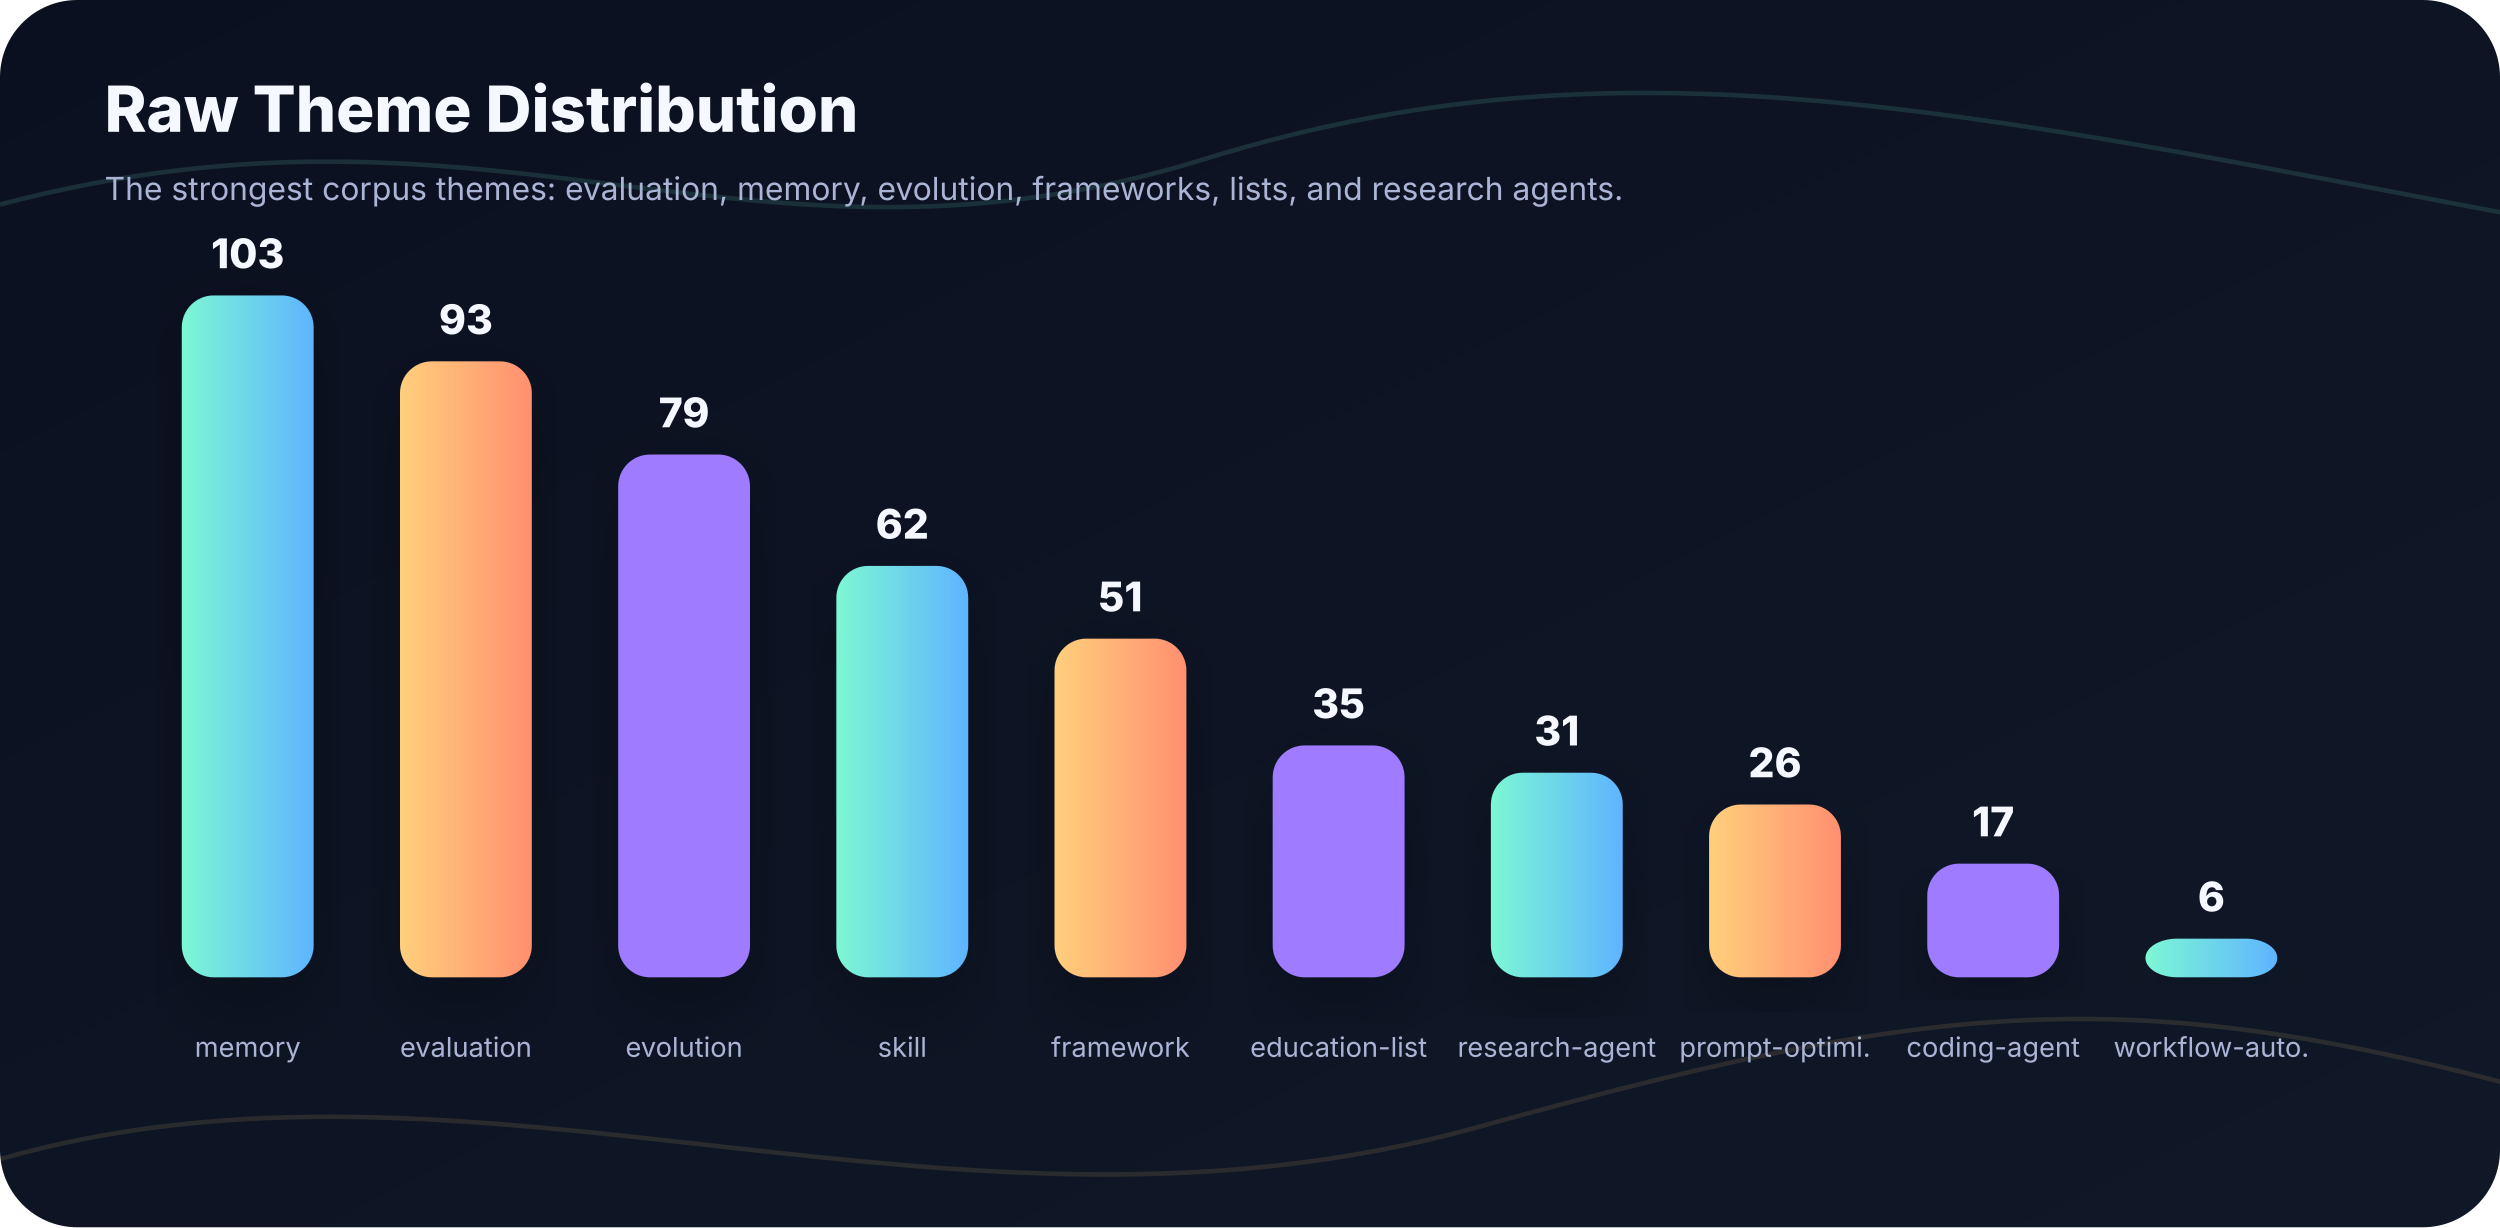
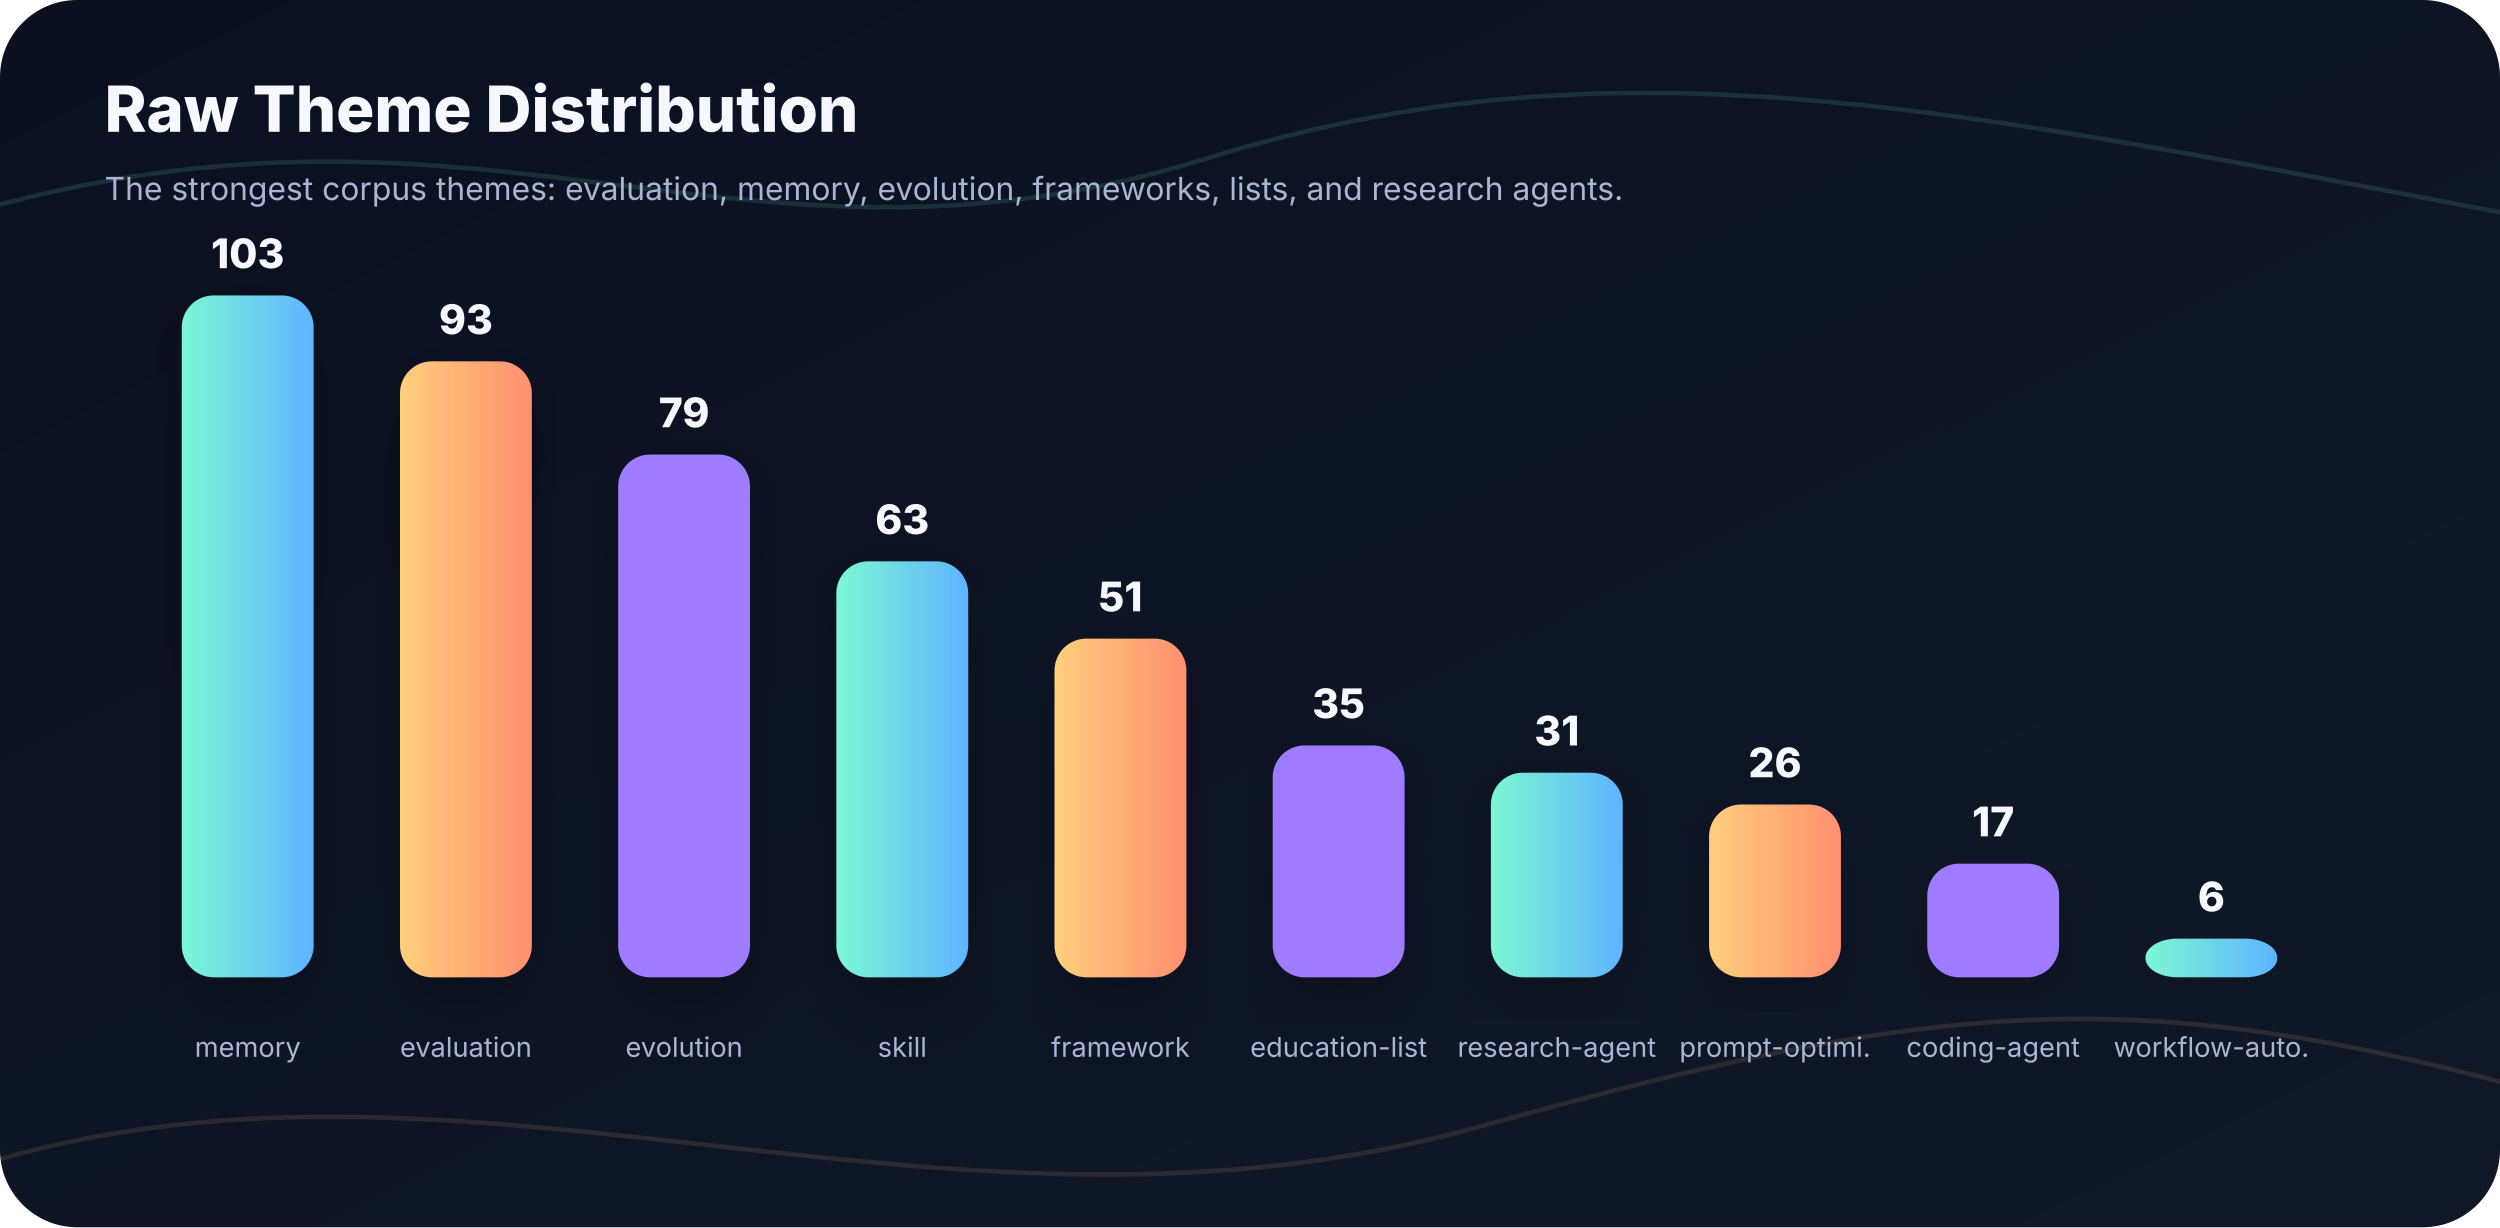
<svg xmlns="http://www.w3.org/2000/svg" width="1100" height="540" viewBox="0 0 1100 540" role="img" aria-labelledby="title desc">
  <defs>
    <linearGradient id="bg" x1="0" x2="1" y1="0" y2="1">
      <stop offset="0" stop-color="#0b1020" />
      <stop offset="1" stop-color="#101827" />
    </linearGradient>
    <linearGradient id="teal" x1="0" x2="1">
      <stop offset="0" stop-color="#7cf7d4" />
      <stop offset="1" stop-color="#5fb4ff" />
    </linearGradient>
    <linearGradient id="amber" x1="0" x2="1">
      <stop offset="0" stop-color="#ffcf7c" />
      <stop offset="1" stop-color="#ff8f70" />
    </linearGradient>
    <filter id="softShadow" x="-20%" y="-20%" width="140%" height="140%">
      <feDropShadow dx="0" dy="12" stdDeviation="18" flood-color="#000000" flood-opacity=".28" />
    </filter>
  </defs>
  <rect width="100%" height="100%" rx="34" fill="url(#bg)" />
  <path d="M0 90 C220 32 330 132 530 70 S890 56 1200 112" fill="none" stroke="#7cf7d4" stroke-opacity=".13" stroke-width="2" />
  <path d="M0 510 C210 450 420 560 650 496 S960 430 1200 505" fill="none" stroke="#ffcf7c" stroke-opacity=".12" stroke-width="2" />
  <text x="46" y="58" font-family="Inter, Arial, sans-serif" font-size="28" font-weight="800" fill="#f6f8ff">Raw Theme Distribution</text>
  <text x="46" y="88" font-family="Inter, Arial, sans-serif" font-size="14" fill="#aab4d4">The strongest corpus themes: evaluation, memory, evolution, frameworks, lists, and research agents.</text>
  <g>
    <rect x="80" y="130" width="58" height="300" rx="14" fill="url(#teal)" filter="url(#softShadow)" />
    <text x="109" y="118" text-anchor="middle" font-family="Inter, Arial, sans-serif" font-size="18" font-weight="800" fill="#f6f8ff">103</text>
    <text x="109" y="465" text-anchor="middle" font-family="Inter, Arial, sans-serif" font-size="12" fill="#aab4d4">memory</text>
  </g>
  <g>
    <rect x="176" y="159" width="58" height="271" rx="14" fill="url(#amber)" filter="url(#softShadow)" />
    <text x="205" y="147" text-anchor="middle" font-family="Inter, Arial, sans-serif" font-size="18" font-weight="800" fill="#f6f8ff">93</text>
    <text x="205" y="465" text-anchor="middle" font-family="Inter, Arial, sans-serif" font-size="12" fill="#aab4d4">evaluation</text>
  </g>
  <g>
    <rect x="272" y="200" width="58" height="230" rx="14" fill="#9f7cff" filter="url(#softShadow)" />
    <text x="301" y="188" text-anchor="middle" font-family="Inter, Arial, sans-serif" font-size="18" font-weight="800" fill="#f6f8ff">79</text>
    <text x="301" y="465" text-anchor="middle" font-family="Inter, Arial, sans-serif" font-size="12" fill="#aab4d4">evolution</text>
  </g>
  <g>
-     <rect x="368" y="249" width="58" height="181" rx="14" fill="url(#teal)" filter="url(#softShadow)" />
-     <text x="397" y="237" text-anchor="middle" font-family="Inter, Arial, sans-serif" font-size="18" font-weight="800" fill="#f6f8ff">62</text>
+     <rect x="368" y="247" width="58" height="183" rx="14" fill="url(#teal)" filter="url(#softShadow)" />
+     <text x="397" y="235" text-anchor="middle" font-family="Inter, Arial, sans-serif" font-size="18" font-weight="800" fill="#f6f8ff">63</text>
    <text x="397" y="465" text-anchor="middle" font-family="Inter, Arial, sans-serif" font-size="12" fill="#aab4d4">skill</text>
  </g>
  <g>
    <rect x="464" y="281" width="58" height="149" rx="14" fill="url(#amber)" filter="url(#softShadow)" />
    <text x="493" y="269" text-anchor="middle" font-family="Inter, Arial, sans-serif" font-size="18" font-weight="800" fill="#f6f8ff">51</text>
    <text x="493" y="465" text-anchor="middle" font-family="Inter, Arial, sans-serif" font-size="12" fill="#aab4d4">framework</text>
  </g>
  <g>
    <rect x="560" y="328" width="58" height="102" rx="14" fill="#9f7cff" filter="url(#softShadow)" />
    <text x="589" y="316" text-anchor="middle" font-family="Inter, Arial, sans-serif" font-size="18" font-weight="800" fill="#f6f8ff">35</text>
    <text x="589" y="465" text-anchor="middle" font-family="Inter, Arial, sans-serif" font-size="12" fill="#aab4d4">education-list</text>
  </g>
  <g>
    <rect x="656" y="340" width="58" height="90" rx="14" fill="url(#teal)" filter="url(#softShadow)" />
    <text x="685" y="328" text-anchor="middle" font-family="Inter, Arial, sans-serif" font-size="18" font-weight="800" fill="#f6f8ff">31</text>
    <text x="685" y="465" text-anchor="middle" font-family="Inter, Arial, sans-serif" font-size="12" fill="#aab4d4">research-agent</text>
  </g>
  <g>
    <rect x="752" y="354" width="58" height="76" rx="14" fill="url(#amber)" filter="url(#softShadow)" />
    <text x="781" y="342" text-anchor="middle" font-family="Inter, Arial, sans-serif" font-size="18" font-weight="800" fill="#f6f8ff">26</text>
    <text x="781" y="465" text-anchor="middle" font-family="Inter, Arial, sans-serif" font-size="12" fill="#aab4d4">prompt-optimi.</text>
  </g>
  <g>
    <rect x="848" y="380" width="58" height="50" rx="14" fill="#9f7cff" filter="url(#softShadow)" />
    <text x="877" y="368" text-anchor="middle" font-family="Inter, Arial, sans-serif" font-size="18" font-weight="800" fill="#f6f8ff">17</text>
    <text x="877" y="465" text-anchor="middle" font-family="Inter, Arial, sans-serif" font-size="12" fill="#aab4d4">coding-agent</text>
  </g>
  <g>
    <rect x="944" y="413" width="58" height="17" rx="14" fill="url(#teal)" filter="url(#softShadow)" />
    <text x="973" y="401" text-anchor="middle" font-family="Inter, Arial, sans-serif" font-size="18" font-weight="800" fill="#f6f8ff">6</text>
    <text x="973" y="465" text-anchor="middle" font-family="Inter, Arial, sans-serif" font-size="12" fill="#aab4d4">workflow-auto.</text>
  </g>
</svg>
